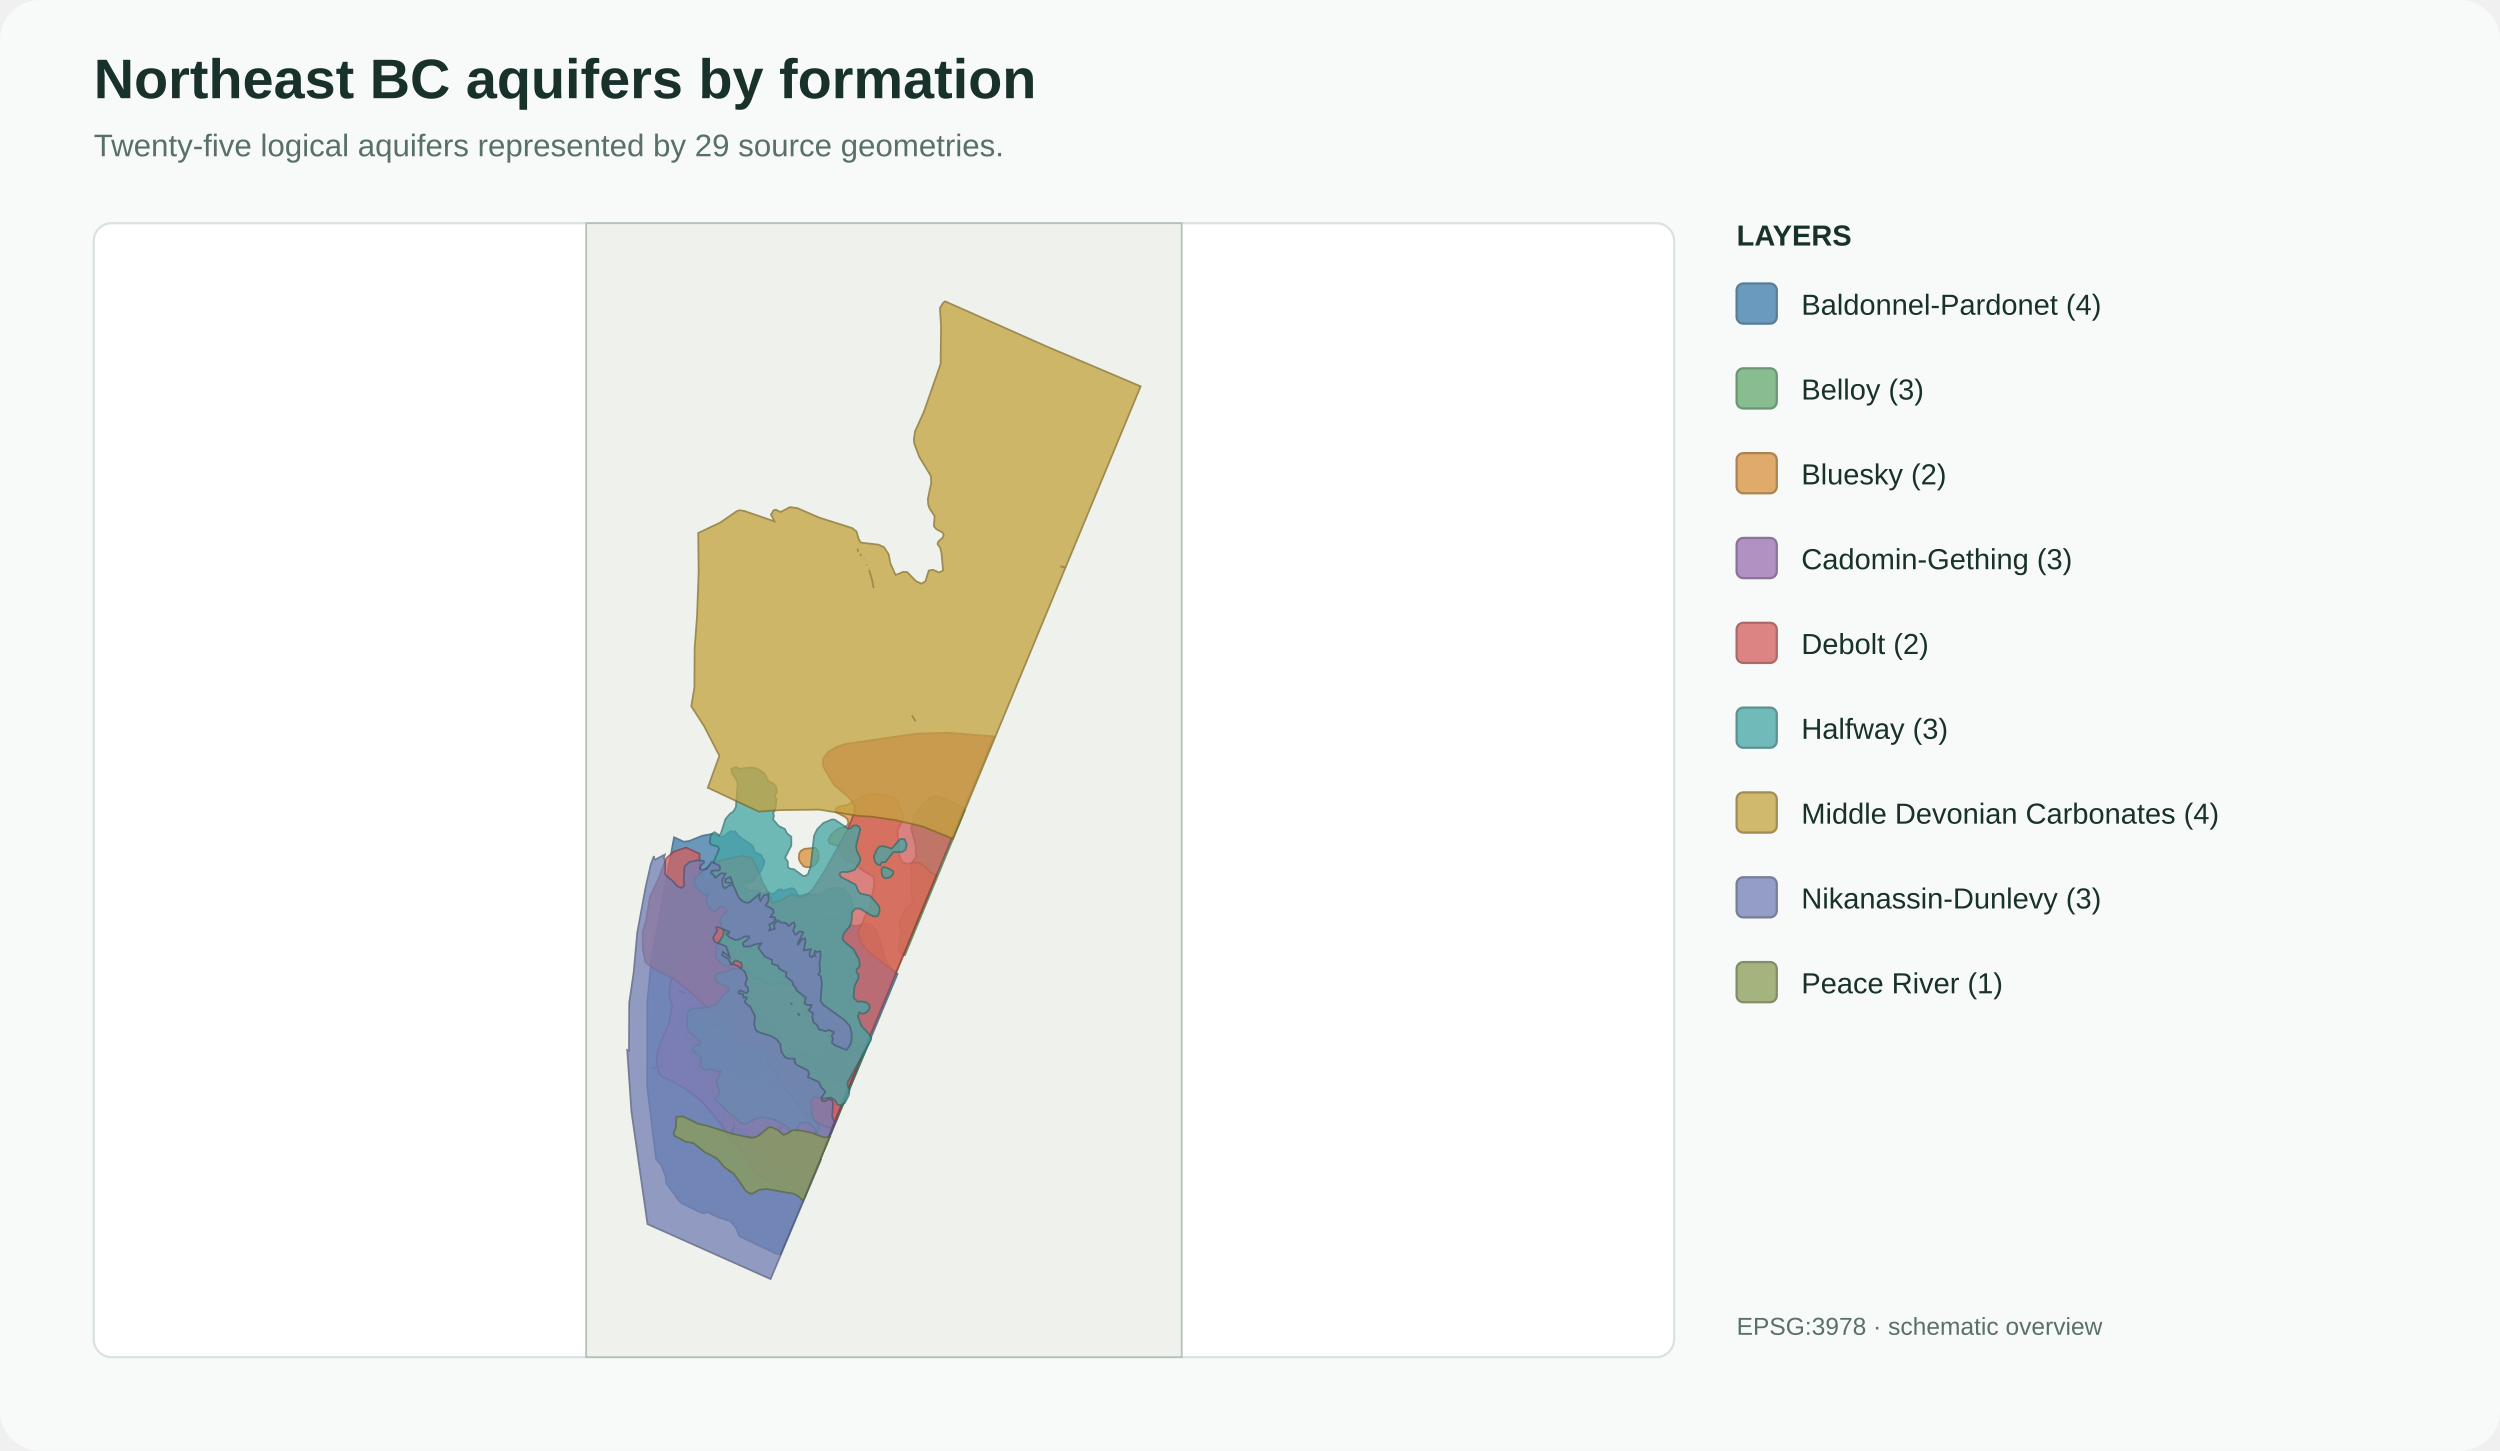
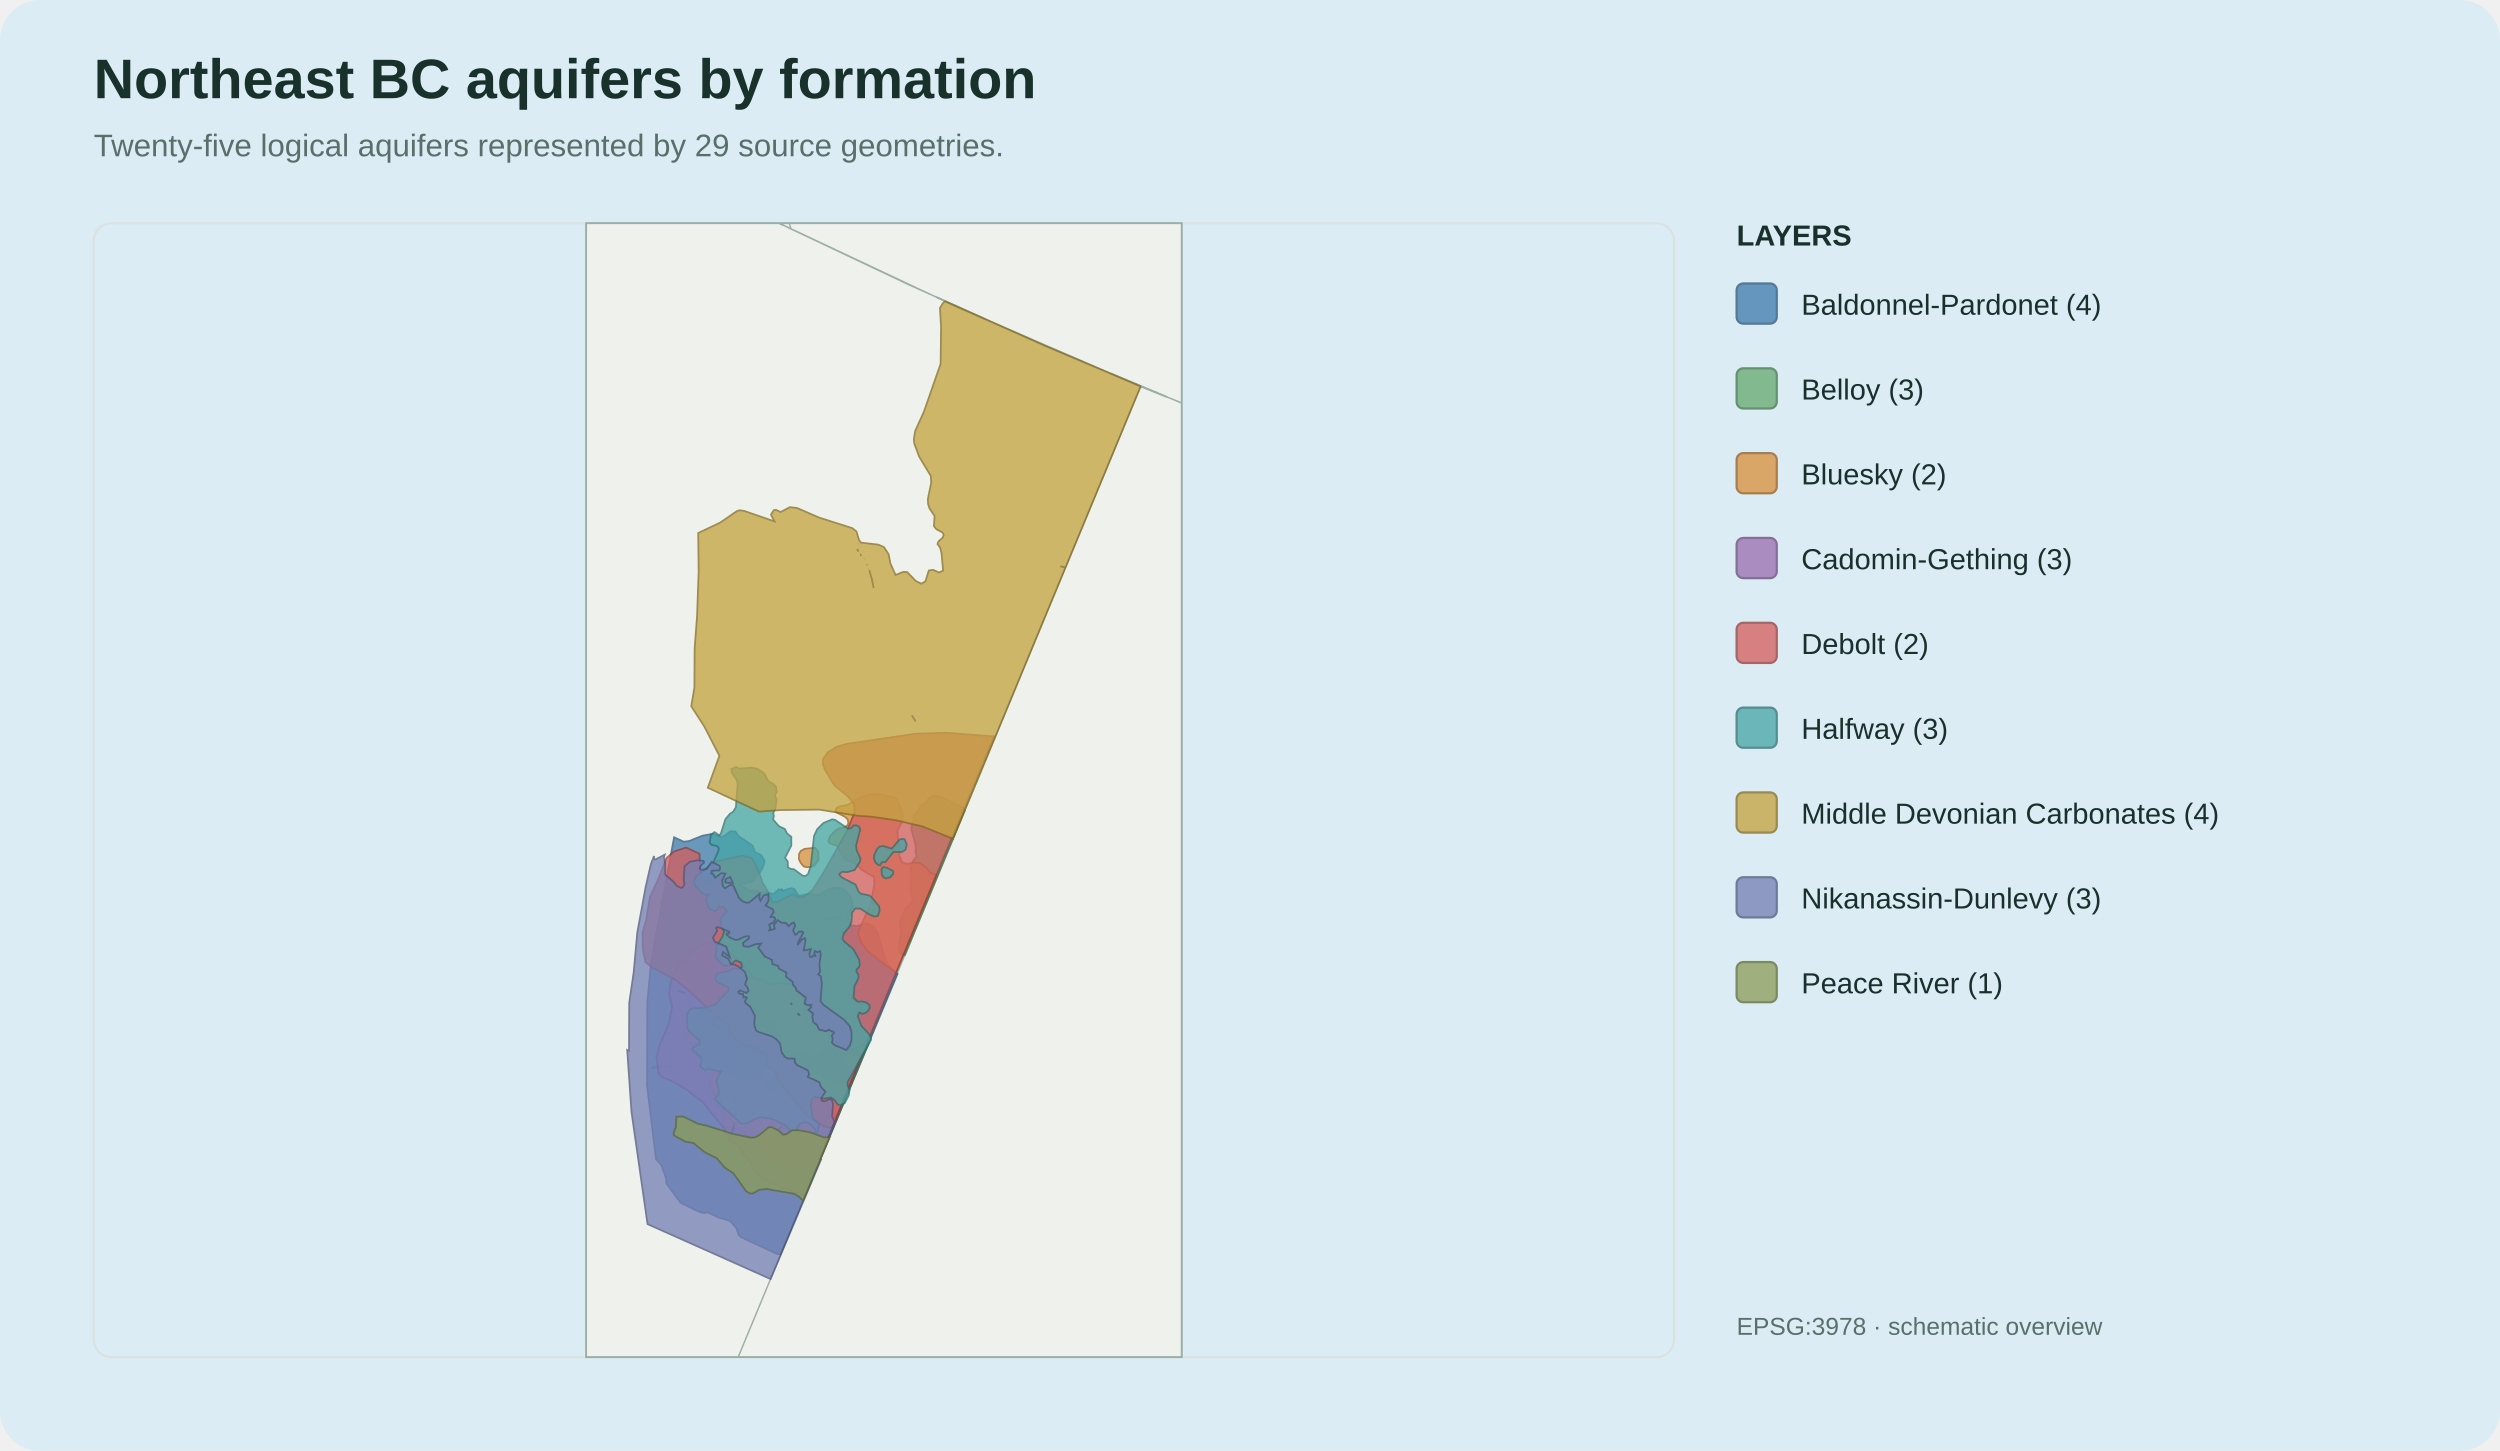
<svg xmlns="http://www.w3.org/2000/svg" width="1120" height="650" viewBox="0 0 1120 650" role="img" aria-labelledby="title desc">
-   <rect width="1120" height="650" rx="18" fill="#f7faf9" />
+   <rect width="1120" height="650" rx="18" fill="#dcecf4" />
  <text x="42" y="44" font-family="Segoe UI,Arial,sans-serif" font-size="25" font-weight="700" fill="#18312b">Northeast BC aquifers by formation</text>
  <text x="42" y="70" font-family="Segoe UI,Arial,sans-serif" font-size="14" fill="#587069">Twenty-five logical aquifers represented by 29 source geometries.</text>
-   <rect x="42" y="100" width="708" height="508" rx="8" fill="#ffffff" stroke="#d9e2de" />
-   <path d="M262.6,608.0L262.6,100.0L529.4,100.0L529.4,608.0L262.6,608.0Z" fill="#eef1ec" stroke="#b3c0ba" stroke-width="0.8" fill-rule="evenodd" />
+   <rect x="42" y="100" width="708" height="508" rx="8" fill="#dcecf4" stroke="#d9e2de" />
+   <path d="M529.4,180.6L529.4,608.0L330.7,608.0L262.6,608.0L262.6,100.0L349.1,100.0L350.9,100.9L349.2,100.0L353.6,100.0L529.4,100.0L529.4,180.5L529.4,180.6ZM427.9,137.1L441.7,143.1L419.5,133.1L427.9,137.1ZM511.0,173.1L522.9,177.9L497.6,167.3L511.0,173.1Z" fill="#eef1ec" stroke="#9baea7" stroke-width="0.8" fill-rule="evenodd" />
+   <path d="M511.0,173.1L529.4,180.5L529.4,608.0L330.7,608.0L511.0,173.1ZM427.9,137.1L511.0,173.1L330.7,608.0L262.6,608.0L262.6,100.0L349.1,100.0L427.9,137.1ZM354.4,102.6L349.2,100.0L353.6,100.0L354.4,102.6ZM469.3,155.4L407.2,127.6L354.4,102.6L353.6,100.0L529.4,100.0L529.4,180.6L469.3,155.4Z" fill="none" stroke="#9baea7" stroke-width="0.65" />
  <path d="M349.6,562.0L347.7,561.6L331.9,554.2L331.0,553.4L329.8,550.1L327.1,547.0L322.1,545.5L317.0,543.1L315.2,543.5L313.0,542.8L304.9,538.8L298.6,530.3L298.3,527.5L296.3,522.0L293.9,519.3L289.9,486.4L290.0,449.2L291.7,430.8L302.0,375.1L306.3,377.1L308.7,376.8L314.7,374.4L319.1,373.6L322.7,374.9L324.1,374.8L327.2,372.4L329.4,372.5L330.8,374.5L337.2,378.9L338.2,381.8L340.9,383.0L342.4,385.5L342.3,387.0L341.3,389.4L340.3,391.1L339.1,391.6L337.5,394.8L331.2,396.3L335.7,399.0L338.5,398.9L341.7,400.3L343.4,399.6L346.5,400.6L348.9,398.4L351.2,399.2L351.7,398.7L354.7,397.9L356.1,398.5L357.4,400.9L358.6,401.3L361.7,400.5L366.9,400.9L371.0,398.4L372.8,397.9L376.1,397.8L378.1,398.5L381.1,401.7L381.9,404.6L381.9,406.5L380.5,410.3L379.6,410.9L380.3,411.3L380.5,414.3L383.7,414.9L388.4,413.6L390.9,414.7L392.9,417.5L397.0,430.8L399.8,434.8L402.1,436.3L349.6,562.0ZM381.0,408.7L381.0,408.7L381.0,408.7L381.0,408.7ZM291.8,478.7L294.8,477.9L299.0,477.7L295.8,477.7L292.8,478.2L291.8,478.7ZM319.9,481.8L319.7,482.1L319.8,482.4L319.9,481.8ZM320.1,481.2L320.1,481.2L320.1,481.3L320.1,481.2ZM325.4,468.2L325.7,468.6L325.2,467.6L325.4,468.2ZM326.5,463.4L326.6,463.3L326.3,463.1L326.5,463.4ZM326.0,462.6L326.2,462.5L326.4,462.2L326.0,462.6ZM326.8,461.3L326.9,460.9L326.8,460.6L326.6,460.3L326.0,459.8L326.8,461.3ZM325.9,459.7L326.0,459.6L326.0,459.5L325.9,459.6L325.9,459.7ZM327.4,456.1L327.6,455.8L327.7,455.6L327.6,455.8L327.4,456.1ZM328.2,455.3L328.7,455.2L329.1,455.2L328.5,455.1L328.2,455.3ZM330.0,454.4L330.3,453.2L329.8,452.6L330.3,453.2L330.0,454.4ZM329.5,451.9L329.6,451.6L330.1,450.5L329.5,451.4L329.5,451.9ZM328.5,447.0L328.5,446.6L328.5,446.1L328.3,446.6L328.5,447.0ZM329.3,445.5L329.2,445.6L329.5,445.7L329.3,445.5ZM329.8,445.6L329.9,445.4L329.9,445.2L329.8,445.6ZM329.7,444.7L329.3,444.3L328.6,444.0L329.2,444.3L329.7,444.7ZM328.5,443.9L327.4,443.2L327.2,442.9L327.1,442.4L327.0,442.2L327.3,443.2L328.5,443.9ZM325.4,441.1L325.1,439.8L324.9,439.0L325.2,440.8L325.4,441.1ZM324.5,437.3L324.4,436.6L323.7,436.2L324.4,436.7L324.5,437.3ZM324.0,434.7L326.0,431.4L327.3,430.7L326.0,431.2L324.0,434.7ZM331.8,431.0L332.0,431.0L332.2,431.0L331.8,431.0ZM333.3,431.4L333.6,431.5L333.7,431.5L333.3,431.4ZM335.1,431.0L335.5,431.1L335.7,431.0L335.9,430.8L335.1,431.0ZM337.7,430.6L338.1,430.7L338.4,430.5L338.0,430.6L337.7,430.6ZM340.0,429.5L342.8,428.7L344.8,428.0L340.7,429.3L340.4,429.4L340.0,429.5ZM347.1,427.4L346.6,427.6L347.5,427.2L347.1,427.4ZM349.6,426.5L350.0,427.0L350.4,427.1L349.9,426.6L349.6,426.5ZM351.0,426.4L351.4,425.8L351.9,425.5L351.4,425.7L351.0,426.4ZM353.5,425.1L353.8,425.4L355.6,422.3L354.0,424.9L353.5,425.1ZM353.5,426.0L353.2,426.7L353.0,427.7L353.1,429.4L353.6,430.2L356.1,431.7L355.7,434.1L357.4,438.1L355.8,434.0L356.2,431.7L355.0,430.7L353.6,430.1L353.2,429.4L353.1,427.9L353.5,426.0ZM356.2,441.2L356.8,444.0L357.0,444.2L356.6,443.0L356.2,441.2ZM357.5,444.4L358.2,444.8L358.5,444.8L358.8,444.7L357.5,444.4ZM360.5,441.9L361.1,442.0L361.3,441.8L360.8,441.6L360.5,441.9ZM361.7,441.6L361.8,441.5L361.9,441.5L361.7,441.6ZM362.5,441.2L363.4,441.6L363.8,441.6L362.8,441.2L362.5,441.2ZM364.7,441.2L365.5,441.7L364.9,442.7L364.7,443.3L364.8,443.5L365.5,441.8L365.4,441.5L365.0,441.0L364.7,441.2ZM365.3,444.0L365.1,443.8L365.4,444.2L365.3,444.0ZM365.4,444.5L365.0,445.5L364.2,446.7L365.0,445.8L365.4,444.5ZM362.6,447.4L362.8,447.0L362.7,447.2L362.6,447.4ZM362.1,448.3L361.7,449.2L361.3,449.6L361.9,449.2L362.1,448.3ZM360.2,449.9L359.9,450.1L359.6,450.4L359.7,450.9L360.2,449.9ZM359.7,451.4L361.0,455.5L362.2,458.1L360.9,454.9L359.7,451.4ZM362.3,458.3L363.0,458.8L365.9,460.1L368.0,460.7L368.5,460.5L365.6,459.9L362.3,458.3ZM369.0,460.2L371.5,459.2L372.7,458.5L371.1,459.4L369.0,460.2ZM373.5,458.5L373.7,458.9L373.9,459.7L373.9,458.8L373.5,458.5ZM377.4,463.2L380.9,464.5L381.7,465.0L381.3,464.7L377.4,463.2ZM382.5,466.8L382.6,466.9L382.9,467.0L382.5,466.8ZM384.1,467.2L384.2,467.3L384.3,467.2L384.1,467.2ZM385.5,466.8L385.5,466.8L385.5,466.8L385.5,466.8ZM385.9,467.1L386.1,468.3L386.3,468.7L386.5,468.8L386.6,468.9L386.7,468.9L385.9,467.1ZM320.8,484.6L320.9,484.9L321.4,486.3L321.1,485.3L320.8,484.6ZM333.0,492.4L333.1,493.5L333.3,493.8L333.7,494.0L333.0,492.4ZM334.4,494.3L334.9,495.0L334.6,496.1L335.0,495.0L334.4,494.3ZM334.7,497.7L334.4,497.3L334.6,498.3L334.7,497.7ZM335.3,500.2L337.1,501.3L337.6,502.1L337.9,502.5L337.0,501.2L335.3,500.2ZM339.6,503.5L340.8,504.3L341.2,505.1L340.9,504.2L339.6,503.5ZM341.1,506.3L341.1,507.0L341.4,507.3L341.1,506.3ZM341.6,507.5L341.8,507.6L342.0,507.8L341.6,507.5ZM343.5,508.1L345.1,507.5L346.7,508.4L347.2,508.5L344.9,507.4L343.5,508.1ZM356.2,508.5L356.6,508.7L356.9,508.8L356.2,508.5ZM362.2,515.0L361.8,515.5L361.7,515.7L362.2,515.0ZM363.4,517.8L363.4,518.5L364.0,518.9L363.5,518.5L363.4,517.8ZM364.5,519.3L364.9,520.4L365.3,520.6L364.9,519.7L364.5,519.3ZM356.9,421.8L357.0,421.8L357.1,421.8L356.9,421.8ZM357.5,421.4L357.7,421.0L357.8,420.5L357.5,421.4ZM358.6,419.9L358.9,419.8L360.4,419.2L359.4,419.5L358.6,419.9ZM362.8,417.7L363.2,417.8L363.4,417.4L363.2,417.7L362.8,417.7ZM365.5,416.3L365.6,416.2L365.7,416.2L365.5,416.3ZM366.1,415.9L366.5,415.7L366.8,415.2L366.1,415.9ZM367.7,414.7L367.9,414.7L368.1,414.6L367.7,414.7ZM368.6,414.4L368.7,414.3L368.8,414.0L368.6,414.4ZM369.6,412.2L370.3,411.7L372.1,411.6L370.2,411.8L369.6,412.2ZM372.8,411.5L376.0,411.1L377.4,411.0L372.8,411.5ZM381.9,406.5L381.9,406.5L381.9,406.7L381.9,406.5Z" fill="#3f7cac" stroke="#285678" stroke-width="0.8" opacity="0.76" fill-rule="evenodd" />
  <path d="M364.5,473.8L364.6,474.5L367.6,472.7L369.6,470.5L371.2,469.8L376.5,471.5L379.6,470.0L382.6,469.7L389.1,467.6L360.9,535.0L355.0,531.8L356.0,529.6L354.9,529.1L355.4,528.0L351.7,527.2L340.6,516.7L339.1,512.7L339.9,508.5L339.5,506.9L337.5,505.5L335.3,505.0L330.8,505.4L328.9,503.5L328.8,501.6L329.7,499.7L334.3,495.1L335.4,491.9L334.7,490.3L331.1,487.9L329.0,485.8L328.5,484.2L327.3,483.7L330.5,477.1L329.1,469.2L322.1,463.0L321.0,462.6L319.8,462.8L315.9,466.2L313.1,467.5L310.5,467.6L308.2,466.8L307.2,465.9L307.1,464.7L308.8,461.5L311.6,459.5L314.7,458.7L319.9,458.2L324.8,456.8L329.2,456.6L331.1,455.9L334.4,451.6L335.2,449.5L333.2,448.1L332.5,446.6L332.5,445.5L334.0,443.5L335.4,443.4L336.3,444.4L336.5,446.0L335.9,448.8L335.3,449.4L338.3,451.5L342.5,457.1L346.1,458.4L349.6,464.3L349.6,465.7L348.9,466.7L346.7,468.3L343.4,472.3L342.9,473.6L343.4,475.1L345.0,474.9L347.2,472.3L350.4,471.0L358.9,471.2L364.5,473.8ZM364.5,476.2L363.5,477.9L363.3,478.2L363.1,478.7L364.5,476.2ZM363.0,478.9L363.0,479.0L363.1,478.7L363.0,478.9ZM432.2,363.1L405.4,427.9L404.0,427.6L403.1,426.5L402.6,424.4L403.7,417.3L403.2,415.3L403.3,413.2L405.1,408.2L406.3,406.4L408.0,405.2L409.0,403.1L408.0,399.3L408.4,393.4L408.0,388.6L408.9,385.9L410.7,383.6L410.2,382.1L410.3,379.0L408.2,371.2L409.3,367.3L409.3,365.2L410.7,364.1L412.5,361.1L414.5,359.7L416.5,357.3L418.3,356.6L421.2,356.9L431.7,362.0L432.2,363.1Z" fill="#65a96e" stroke="#407548" stroke-width="0.8" opacity="0.76" fill-rule="evenodd" />
  <path d="M381.6,483.7L364.7,524.9L360.2,524.8L357.3,524.1L353.0,521.8L350.1,519.3L349.0,518.8L346.3,518.7L344.0,517.8L340.3,514.1L338.1,510.9L331.8,506.1L324.3,504.8L323.6,503.2L324.9,501.0L323.8,494.4L322.3,491.7L319.8,489.9L318.7,488.4L317.8,485.9L318.1,484.3L319.8,481.0L324.6,480.1L327.5,480.7L331.5,483.7L339.7,483.6L343.5,478.8L349.7,476.7L350.9,476.9L352.2,478.1L352.8,480.6L352.7,482.9L352.0,483.9L349.8,485.0L346.4,483.6L344.4,484.4L343.2,485.2L342.9,486.4L344.5,487.7L346.9,488.4L349.5,487.7L351.5,487.7L355.8,484.6L357.0,484.9L360.5,482.4L364.6,481.0L367.5,481.4L370.7,483.9L375.3,485.5L378.7,484.2L381.6,483.7ZM385.6,474.1L384.2,477.5L382.9,478.0L380.4,477.5L378.7,475.9L378.2,474.5L378.7,473.4L379.9,472.5L382.7,472.7L385.6,474.1ZM401.5,435.4L397.2,432.8L389.3,426.6L385.9,422.5L384.3,417.8L389.8,405.6L391.7,396.5L391.6,392.9L386.3,389.8L382.4,386.5L378.9,385.3L377.2,383.2L375.1,378.9L371.6,377.8L371.1,376.5L372.1,374.3L374.0,372.4L375.5,371.3L378.6,370.5L379.7,369.7L380.1,368.6L379.7,367.0L378.5,365.9L374.8,364.0L374.2,363.1L374.8,362.0L376.2,361.3L379.7,360.6L386.0,357.1L390.0,355.9L394.0,355.9L400.2,357.2L401.5,358.0L402.4,359.5L404.6,366.1L404.3,367.7L402.0,372.1L402.3,375.8L402.8,377.7L402.9,383.3L404.1,386.3L406.5,387.0L409.6,386.4L412.1,386.6L415.1,388.8L416.8,390.9L419.5,392.0L401.5,435.4ZM360.4,380.3L365.2,379.8L366.6,381.7L366.7,385.2L364.9,387.7L363.3,388.4L361.2,388.5L360.0,388.1L358.6,386.4L357.9,384.8L358.0,382.5L358.8,381.2L360.4,380.3Z" fill="#d9903d" stroke="#965c1c" stroke-width="0.8" opacity="0.76" fill-rule="evenodd" />
  <path d="M374.9,501.2L360.6,535.8L358.3,534.7L351.3,532.5L342.6,528.4L339.4,526.2L337.9,524.5L336.2,520.6L333.2,517.4L330.5,513.1L329.3,512.2L326.8,511.5L326.5,510.9L326.3,509.6L326.8,509.7L326.3,509.6L324.6,505.9L314.8,493.7L307.5,488.1L300.7,484.1L297.2,482.8L295.5,481.4L295.2,480.9L295.7,481.0L295.0,480.7L294.1,473.6L295.6,468.0L299.6,458.7L301.1,450.9L299.7,445.3L300.5,439.7L302.9,434.3L306.6,429.5L310.9,425.4L316.4,422.1L321.0,423.0L324.9,425.0L329.5,428.9L334.5,434.2L333.8,435.8L334.6,434.2L338.0,438.4L340.7,438.8L344.7,441.1L348.6,440.4L354.1,441.0L356.3,441.9L358.6,444.2L361.4,451.2L363.0,452.7L365.1,453.5L364.3,455.7L366.5,460.3L368.1,460.9L372.0,459.9L374.8,462.2L374.5,462.9L371.6,463.6L371.1,464.3L371.4,465.0L373.7,466.4L375.6,468.3L376.8,468.7L382.1,466.9L382.0,468.0L379.8,470.2L382.4,470.9L383.6,470.5L384.7,470.8L384.7,472.0L386.2,472.7L374.6,500.7L374.9,501.2ZM329.6,486.8L329.6,486.9L329.6,486.9L329.6,486.8ZM329.7,487.0L329.7,487.1L329.6,487.0L329.7,487.0ZM329.7,487.1L329.7,487.1L329.7,487.1L329.7,487.1L329.7,487.1ZM329.7,487.2L329.8,487.6L329.7,488.0L329.8,487.7L329.8,487.6L329.8,487.6L329.7,487.2ZM329.7,488.0L329.7,488.0L329.7,488.0L329.7,488.0ZM329.7,488.1L329.7,488.1L329.7,488.1L329.7,488.1ZM329.7,488.2L329.7,488.2L329.7,488.2L329.7,488.2ZM329.6,488.2L329.6,488.3L329.7,488.2L329.6,488.2ZM329.6,488.3L329.6,488.3L329.6,488.3L329.6,488.3L329.6,488.3ZM329.6,488.4L329.6,488.4L329.5,488.5L329.6,488.4L329.6,488.4ZM329.5,488.5L329.5,488.7L329.5,488.5L329.5,488.5ZM329.2,492.0L329.2,492.1L329.2,492.1L329.2,492.0ZM329.9,492.9L329.2,492.1L329.3,492.2L329.3,492.3L329.9,492.9ZM330.8,492.8L330.8,492.8L330.7,492.8L330.8,492.8ZM331.3,492.9L331.3,492.9L331.3,492.9L331.3,492.9ZM331.3,492.9L331.4,492.9L331.5,492.9L331.3,492.9ZM331.5,492.9L331.6,493.0L331.7,493.0L331.5,492.9ZM331.9,493.1L332.0,493.1L332.0,493.1L332.0,493.1L331.9,493.1ZM332.0,493.1L332.1,493.1L332.0,493.1L332.0,493.1ZM333.4,493.9L333.5,494.0L333.3,493.9L333.4,493.9ZM333.7,494.1L333.8,494.2L333.7,494.1L333.7,494.1ZM334.7,494.5L334.8,494.5L334.7,494.5L334.7,494.5ZM334.8,494.5L335.0,494.6L335.1,494.6L334.8,494.5ZM335.7,494.7L335.9,494.7L335.9,494.7L335.7,494.7ZM336.0,494.7L336.1,494.7L336.0,494.7L336.0,494.7ZM336.4,494.8L336.5,494.8L336.5,494.8L336.4,494.8ZM336.8,494.9L336.8,494.9L336.8,494.9L336.8,494.9ZM336.9,494.9L336.9,495.0L336.9,494.9L336.9,494.9ZM337.0,495.0L337.0,495.0L337.0,495.0L337.0,495.0ZM337.3,495.2L337.3,495.2L337.3,495.2L337.3,495.2ZM337.4,495.3L337.4,495.3L337.4,495.4L337.4,495.3L337.4,495.3ZM337.5,495.6L337.5,495.6L337.5,495.6L337.5,495.6ZM337.5,496.8L337.5,496.9L337.4,497.0L337.5,496.8ZM337.3,497.5L337.3,497.5L337.3,497.5L337.3,497.5ZM337.2,498.1L337.2,498.1L337.2,498.1L337.2,498.1ZM337.3,498.9L337.3,498.9L337.3,498.9L337.3,498.9ZM337.3,499.2L337.4,499.2L337.3,499.1L337.3,499.2ZM337.4,499.3L337.4,499.3L337.4,499.2L337.4,499.3ZM339.6,499.9L339.6,499.9L339.4,499.9L339.6,499.9ZM339.8,499.8L339.8,499.8L339.7,499.8L339.8,499.8ZM339.8,499.8L339.9,499.8L339.8,499.8L339.8,499.8ZM340.5,499.8L340.5,499.8L340.5,499.8L340.5,499.8ZM340.7,499.8L340.7,499.8L340.7,499.8L340.7,499.8ZM340.7,499.8L340.7,499.8L340.7,499.8L340.7,499.8ZM341.0,499.9L341.0,499.9L341.0,499.9L341.0,499.9ZM341.2,500.0L341.3,500.1L341.2,500.0L341.2,500.0ZM341.6,500.3L341.6,500.3L341.6,500.3L341.6,500.3ZM342.0,500.6L342.0,500.7L342.0,500.6L342.0,500.6ZM342.0,500.7L342.1,500.7L342.0,500.7L342.0,500.7ZM345.3,505.0L345.3,505.0L345.3,505.0L345.3,505.0ZM346.3,505.4L346.4,505.5L346.4,505.5L346.3,505.4ZM346.8,505.7L346.9,505.8L346.7,505.6L346.8,505.7ZM346.9,505.8L347.0,505.8L346.9,505.8L346.9,505.8ZM347.2,505.9L347.2,505.9L347.2,505.9L347.2,505.9ZM347.3,506.0L347.3,506.0L347.3,505.9L347.3,506.0ZM347.6,506.1L347.6,506.1L347.5,506.1L347.6,506.1ZM349.6,505.4L349.6,505.3L349.5,505.4L349.6,505.4ZM350.0,504.9L350.1,504.9L350.0,505.0L350.0,504.9ZM351.1,503.7L351.1,503.7L351.1,503.7L351.1,503.7ZM351.2,503.6L351.2,503.6L351.1,503.7L351.2,503.6ZM351.5,503.6L351.5,503.6L351.4,503.6L351.5,503.6ZM351.5,503.6L351.5,503.6L351.5,503.6L351.5,503.6ZM351.6,503.6L351.6,503.6L351.6,503.6L351.6,503.6ZM351.6,503.7L351.6,503.7L351.6,503.7L351.6,503.7ZM352.1,504.2L352.2,504.2L352.1,504.2L352.1,504.2ZM353.5,503.5L353.6,503.5L353.5,503.5L353.5,503.5ZM354.0,502.9L354.0,502.9L354.0,503.0L354.0,502.9ZM354.0,502.9L354.0,502.9L354.0,502.9L354.0,502.9ZM354.0,502.9L354.0,502.9L354.0,502.9L354.0,502.9ZM356.1,500.5L356.1,500.5L356.1,500.5L356.1,500.5ZM357.1,499.2L357.1,499.2L357.1,499.2L357.1,499.2ZM358.0,498.8L358.0,498.8L358.0,498.8L358.0,498.8ZM358.2,498.8L358.2,498.8L358.2,498.8L358.2,498.8ZM358.4,498.8L358.4,498.8L358.3,498.8L358.4,498.8ZM360.2,498.8L360.3,498.8L360.2,498.8L360.2,498.8ZM361.2,498.8L361.3,498.8L361.2,498.8L361.2,498.8ZM362.0,498.9L362.0,498.9L361.9,498.9L362.0,498.9ZM362.2,498.9L362.2,498.9L362.2,498.9L362.2,498.9ZM363.2,498.7L363.2,498.6L363.1,498.7L363.2,498.7ZM363.3,498.6L363.3,498.6L363.3,498.6L363.3,498.6ZM363.3,498.6L363.4,498.6L363.3,498.6L363.3,498.6ZM364.4,498.7L364.4,498.7L364.3,498.7L364.4,498.7ZM364.7,498.8L364.7,498.8L364.7,498.8L364.7,498.8ZM365.6,499.3L365.6,499.3L365.6,499.3L365.6,499.3ZM366.4,500.1L366.4,500.1L366.4,500.1L366.4,500.1ZM366.6,500.2L366.6,500.2L366.6,500.2L366.6,500.2ZM367.2,500.1L367.2,500.1L367.2,500.1L367.2,500.1ZM367.7,499.7L367.7,499.7L367.6,499.8L367.7,499.7ZM367.8,499.6L367.8,499.6L367.8,499.6L367.8,499.6ZM367.9,499.6L367.9,499.6L367.9,499.6L367.9,499.6ZM368.6,499.6L368.6,499.6L368.6,499.6L368.6,499.6ZM369.1,499.8L369.2,499.9L369.0,499.8L369.1,499.8ZM369.3,500.0L369.3,500.0L369.3,500.0L369.3,500.0ZM370.8,500.2L370.8,500.1L370.7,500.2L370.8,500.2ZM372.1,500.1L372.1,500.1L372.1,500.1L372.1,500.1ZM372.6,500.2L372.6,500.2L372.5,500.2L372.6,500.2ZM372.8,500.3L372.9,500.4L372.8,500.3L372.8,500.3ZM373.7,500.5L373.8,500.5L373.6,500.5L373.7,500.5ZM374.1,500.6L374.1,500.6L374.1,500.5L374.1,500.6ZM374.4,500.6L374.4,500.6L374.4,500.6L374.4,500.6ZM374.5,500.6L374.6,500.6L374.5,500.6L374.5,500.6ZM326.8,509.6L327.0,509.4L327.2,509.1L326.8,509.6ZM327.2,509.1L327.3,508.9L327.4,508.7L327.2,509.1ZM327.4,508.7L328.6,505.7L329.0,503.5L327.4,508.7ZM328.9,503.1L328.9,503.0L328.9,503.1L328.9,503.1ZM328.9,503.0L328.8,502.7L328.8,502.7L328.8,502.8L328.9,503.0ZM329.3,500.0L329.9,498.6L330.1,497.8L329.3,500.0ZM330.0,497.8L330.0,497.7L330.0,497.5L330.0,497.8ZM329.7,496.7L329.7,496.7L329.8,496.7L329.7,496.7ZM329.9,494.2L330.0,493.5L329.9,492.9L329.9,494.2ZM325.9,467.0L326.0,466.7L326.0,466.5L326.0,466.3L325.9,466.1L325.9,467.0ZM325.6,465.3L325.6,465.3L325.6,465.4L325.6,465.3ZM325.6,465.3L325.6,465.2L325.5,465.2L325.6,465.3ZM325.5,465.2L325.5,464.9L325.5,464.8L325.5,465.2ZM325.5,464.8L325.5,464.7L325.5,464.6L325.5,464.8ZM325.5,464.6L325.5,464.6L325.5,464.6L325.5,464.6ZM325.5,464.5L325.5,464.5L325.5,464.5L325.5,464.5ZM325.5,464.4L325.5,464.4L325.5,464.5L325.5,464.4ZM325.5,464.4L325.5,464.4L325.5,464.4L325.5,464.4ZM325.5,464.3L325.5,464.4L325.5,464.4L325.5,464.3ZM325.5,464.2L325.5,464.2L325.5,464.2L325.5,464.2ZM331.0,456.3L330.4,457.0L330.4,456.9L330.5,456.9L330.7,456.8L330.8,456.6L330.9,456.5L331.0,456.4L331.0,456.3ZM333.5,444.3L333.4,444.2L333.3,444.0L333.5,444.3ZM333.0,442.8L333.0,442.8L333.0,442.8L333.0,442.8ZM333.0,442.7L333.0,442.7L333.0,442.7L333.0,442.7ZM333.0,442.7L333.0,442.7L333.0,442.7L333.0,442.7ZM333.0,442.7L333.0,442.7L333.0,442.7L333.0,442.7ZM333.0,442.6L333.0,442.6L333.0,442.6L333.0,442.6ZM308.2,453.8L308.2,453.8L308.9,454.0L308.2,453.8ZM314.4,452.7L314.1,452.9L315.6,453.2L314.4,452.7ZM315.6,453.4L315.6,453.2L315.6,453.2L315.6,453.4ZM319.0,459.0L322.7,460.4L321.3,459.6L319.0,459.0L318.2,459.3L319.0,459.0ZM307.0,445.0L305.8,444.4L304.6,444.1L304.0,444.4L304.6,444.1L307.0,445.0Z" fill="#9b6fb0" stroke="#68487a" stroke-width="0.8" opacity="0.76" fill-rule="evenodd" />
  <path d="M445.2,329.9L372.8,505.2L369.5,504.7L361.9,500.2L351.6,487.7L348.0,482.9L347.2,479.7L344.0,477.8L343.9,473.3L343.3,472.1L339.7,470.5L336.7,468.5L334.5,468.6L330.9,467.3L327.5,463.2L325.8,458.9L323.1,456.5L321.6,455.8L308.5,443.7L302.6,439.0L292.5,433.6L289.2,431.1L288.0,425.2L287.9,417.7L289.4,412.6L291.2,401.7L294.9,394.0L298.5,384.5L301.9,381.5L307.4,379.7L313.4,382.5L313.5,389.8L314.9,393.8L316.5,395.2L318.2,395.0L319.8,393.1L319.3,390.3L319.7,387.7L320.8,385.9L332.5,383.4L336.8,384.4L339.5,389.4L341.6,395.4L344.4,400.1L346.0,404.4L348.9,403.8L354.7,400.8L355.6,400.8L357.8,402.0L360.5,401.7L364.0,398.7L369.3,390.4L379.6,372.0L382.8,364.0L382.9,361.4L382.2,359.6L379.8,356.8L373.7,351.7L369.6,344.9L368.7,342.6L368.8,339.9L371.0,336.9L374.8,334.6L379.0,333.3L410.4,328.7L424.1,328.3L445.2,329.9Z" fill="#d35f5f" stroke="#923c3c" stroke-width="0.8" opacity="0.76" fill-rule="evenodd" />
  <path d="M366.9,504.0L367.0,504.0L366.9,504.2L366.9,504.0ZM354.3,389.3L355.6,389.4L359.7,392.4L360.9,392.4L362.0,391.6L363.2,388.1L364.7,374.5L366.1,371.5L368.9,368.7L372.8,367.1L374.1,367.3L380.0,371.3L381.3,371.0L382.3,369.8L383.8,369.8L384.9,370.4L385.4,371.6L383.5,378.9L383.8,381.0L385.5,384.7L385.2,386.2L382.9,389.7L379.7,390.7L377.2,390.6L376.1,391.4L376.1,391.9L376.9,393.0L383.3,396.3L384.6,399.4L385.6,400.4L389.3,401.1L390.3,401.8L393.8,406.0L394.1,407.9L393.3,410.3L391.7,410.6L389.7,409.8L385.3,407.0L383.1,407.0L381.7,408.9L381.5,412.8L380.7,415.0L378.1,418.1L377.4,420.4L378.2,421.8L382.3,425.2L384.9,429.9L385.2,432.3L384.8,433.4L383.8,434.2L383.7,435.4L384.6,436.6L384.6,438.1L382.8,441.9L382.4,447.0L384.3,448.8L386.0,448.6L388.3,449.2L389.5,450.3L389.6,451.7L388.8,453.0L387.8,453.8L386.3,454.2L385.0,453.6L384.3,455.2L385.9,459.6L389.3,463.2L390.3,464.9L390.2,465.9L379.7,484.9L379.7,486.3L380.6,488.2L380.3,490.6L378.5,494.1L376.7,495.2L375.3,494.9L374.0,492.9L372.3,491.7L369.1,492.2L365.2,491.4L364.1,492.0L363.6,492.6L363.3,495.8L364.0,500.1L364.7,501.7L366.8,503.8L366.4,506.5L365.9,507.7L365.3,507.6L365.4,506.1L363.5,504.0L362.0,503.0L360.4,502.8L358.7,503.2L357.5,504.5L357.1,505.7L356.5,510.8L355.5,510.3L353.4,505.8L352.1,504.4L346.5,501.4L341.1,500.5L337.8,501.5L334.6,503.3L332.0,503.4L321.1,493.3L320.3,492.1L321.8,490.5L322.2,488.7L320.9,484.4L323.0,479.8L321.4,479.9L317.5,478.8L316.1,479.6L313.5,477.6L314.3,475.7L314.1,473.9L310.1,470.2L310.7,469.1L313.5,467.7L313.6,466.3L308.7,462.0L307.9,460.5L307.8,454.2L308.9,452.5L310.1,451.8L316.3,451.4L320.8,450.0L322.8,447.4L326.3,443.9L326.5,442.6L325.8,442.0L322.2,440.5L320.7,439.3L320.3,438.3L321.3,436.1L326.3,435.1L328.1,434.0L331.2,434.0L332.4,433.2L332.0,431.2L329.5,430.3L326.7,432.7L324.6,432.5L323.5,432.0L320.6,428.9L321.0,423.8L323.7,419.6L324.4,417.2L323.0,414.5L322.6,412.4L323.7,410.1L325.7,408.4L325.0,407.0L323.7,406.3L322.0,406.4L321.3,407.7L320.3,408.2L318.3,407.5L317.1,405.8L316.4,403.7L316.5,402.4L317.5,400.6L316.1,401.0L314.2,399.9L311.8,397.3L311.1,395.7L311.2,393.9L311.9,392.7L319.5,386.5L321.6,381.8L322.1,380.2L321.4,379.1L318.8,378.5L317.9,377.5L318.5,373.9L320.1,372.8L322.3,374.3L323.0,373.3L325.0,367.0L327.0,364.6L328.5,363.6L329.7,361.6L330.5,351.1L329.9,349.2L328.0,346.4L327.6,344.6L329.8,343.6L331.1,344.4L336.7,343.9L339.3,344.4L342.3,346.4L344.3,350.1L346.3,351.0L347.6,352.4L348.0,354.8L347.1,356.3L347.9,358.1L347.4,362.1L346.4,364.2L346.7,365.6L346.3,367.1L348.9,370.1L351.6,371.4L352.6,373.4L354.5,374.9L354.5,378.8L351.7,384.3L352.9,386.0L353.0,388.6L354.3,389.3ZM350.3,398.4L350.2,398.5L350.4,398.1L350.3,398.4ZM345.5,437.4L345.5,437.4L345.5,437.4L345.5,437.4ZM354.9,450.0L354.5,449.6L354.2,449.5L354.9,450.0ZM358.3,455.0L357.9,454.4L357.3,454.0L358.3,455.0ZM400.2,391.5L398.9,393.0L396.9,393.5L395.8,393.0L395.1,392.0L394.9,389.4L395.7,388.4L397.4,388.8L400.1,390.2L400.2,391.5ZM404.1,381.7L400.2,381.7L396.7,386.2L395.0,386.3L394.3,387.7L393.1,387.3L392.1,386.2L391.5,384.3L391.7,383.0L392.8,380.6L393.9,379.3L395.6,379.0L399.5,380.2L402.9,376.2L403.9,375.8L405.3,376.0L406.2,378.4L405.7,380.6L404.1,381.7Z" fill="#46a5a5" stroke="#2b7070" stroke-width="0.8" opacity="0.76" fill-rule="evenodd" />
  <path d="M477.3,254.3L427.2,375.1L426.8,375.4L426.9,375.8L413.4,370.3L401.5,367.5L390.7,365.9L384.4,365.5L367.0,362.7L349.7,362.9L340.0,363.6L317.1,352.9L322.3,338.6L315.5,325.4L309.7,316.4L311.1,308.0L311.2,290.6L312.3,275.8L313.0,256.0L312.8,238.8L322.7,234.1L330.1,229.0L331.3,228.6L333.4,228.9L347.0,233.6L345.4,230.6L346.6,228.6L347.6,228.4L349.7,229.4L353.9,227.2L357.1,227.6L367.0,231.9L381.8,236.6L383.7,238.1L384.8,241.8L385.7,243.1L393.5,244.0L396.0,245.1L398.1,248.3L398.9,252.4L401.2,257.6L404.7,256.2L406.4,256.3L410.4,260.4L412.8,261.5L414.6,260.4L416.1,255.6L418.0,255.3L420.7,256.5L422.5,255.6L421.8,247.8L421.2,245.4L420.0,243.7L420.4,242.6L422.3,240.9L422.8,239.6L422.2,238.5L419.5,237.1L418.4,235.7L418.7,231.2L416.4,227.7L415.8,225.8L415.7,223.5L417.2,216.2L417.0,213.2L411.8,204.6L409.6,198.7L409.4,196.8L410.0,193.1L413.9,184.5L421.4,163.0L421.6,146.3L421.1,138.0L422.5,135.7L423.4,135.0L468.6,155.1L511.0,173.1L477.4,254.1L475.0,253.7L477.3,254.3ZM384.8,243.2L384.8,243.2L384.8,243.2L384.8,243.2ZM384.7,243.3L384.7,243.3L384.7,243.3L384.7,243.3ZM384.7,243.3L384.7,243.3L384.7,243.3L384.7,243.3ZM384.5,243.7L384.5,243.6L384.5,243.6L384.5,243.7ZM384.5,243.7L384.5,243.7L384.5,243.7L384.5,243.7ZM384.1,245.3L384.1,245.3L384.1,245.3L384.1,245.3ZM384.1,245.9L384.2,246.5L384.4,247.0L384.3,246.4L384.1,245.9ZM384.4,247.2L384.4,247.2L384.4,247.1L384.4,247.2ZM385.7,248.8L385.9,248.9L385.7,248.7L385.7,248.8ZM386.9,250.1L386.9,250.1L386.9,250.0L386.9,250.1ZM387.0,250.2L387.0,250.2L387.0,250.2L387.0,250.2ZM387.3,250.6L387.3,250.6L387.2,250.6L387.3,250.6ZM388.4,252.9L388.5,253.1L388.4,253.0L388.4,252.9ZM389.2,254.8L389.1,254.7L389.1,254.7L389.2,254.8ZM389.4,255.4L390.6,259.6L391.4,263.5L390.8,260.1L389.4,255.4ZM409.0,321.2L408.5,320.5L410.2,323.2L409.0,321.2Z" fill="#c4a33f" stroke="#846b20" stroke-width="0.8" opacity="0.76" fill-rule="evenodd" />
  <path d="M367.2,519.3L367.8,519.5L345.2,573.0L290.1,548.4L282.9,498.0L281.0,470.4L282.2,471.0L281.8,470.8L281.9,449.3L283.9,435.6L285.5,417.8L289.3,397.2L291.6,387.1L293.0,383.5L293.0,384.7L293.5,385.1L297.8,382.9L297.4,384.2L298.0,386.7L298.0,391.9L301.4,394.7L303.4,397.0L305.1,397.8L305.9,397.5L306.6,396.3L306.3,393.6L306.7,388.1L309.0,386.1L312.6,385.4L315.2,385.7L315.4,386.5L314.1,387.6L313.5,388.9L314.2,389.7L316.5,389.4L318.8,386.1L322.4,387.9L322.6,389.2L322.3,389.9L318.8,390.1L318.6,391.3L319.6,391.8L320.4,393.2L323.1,391.2L325.0,391.4L323.5,394.4L323.8,396.9L324.8,398.0L327.0,396.5L328.5,396.6L331.0,402.2L332.5,403.7L334.3,404.4L335.7,404.3L340.3,400.4L340.2,402.6L340.7,403.5L342.1,401.2L344.2,400.5L344.3,403.6L343.0,405.7L346.3,407.4L346.6,408.7L345.2,410.8L347.0,410.9L347.4,411.8L346.6,413.2L344.6,414.2L345.1,415.6L344.7,416.8L347.1,416.1L346.6,414.4L348.5,412.2L349.8,413.3L352.1,413.5L353.3,414.9L355.0,413.4L355.7,413.3L356.2,414.8L355.3,416.9L356.2,418.7L356.7,418.7L357.9,417.4L359.3,417.3L359.9,417.9L357.6,422.0L357.3,423.4L359.3,420.8L360.6,420.3L360.9,421.3L360.1,425.8L363.3,425.2L362.6,427.3L362.9,428.6L363.7,428.8L364.2,428.0L365.3,428.3L364.8,427.0L365.1,426.0L365.9,426.6L367.4,426.1L367.7,427.8L367.1,431.8L367.4,435.4L366.6,436.6L367.7,437.4L368.2,440.6L367.6,448.5L368.9,450.2L378.2,456.9L380.7,459.7L381.5,462.6L381.5,465.7L380.8,468.2L379.2,470.4L374.0,468.3L372.7,467.1L373.1,465.4L372.6,464.0L373.6,462.7L373.4,462.2L372.3,462.0L371.5,461.3L370.0,462.0L366.9,461.2L366.0,459.2L364.4,458.0L363.9,455.7L364.2,454.0L362.2,452.5L363.4,451.2L363.0,450.7L363.4,450.2L361.7,450.3L360.5,449.6L361.0,446.9L356.9,443.8L356.5,442.6L355.2,441.0L355.1,439.9L352.1,437.5L352.3,435.7L349.0,434.0L348.6,432.7L346.0,431.9L345.8,430.0L342.6,428.5L339.7,424.6L341.0,422.7L338.6,423.0L335.6,424.1L333.4,424.0L332.9,423.5L332.9,422.4L335.6,420.3L335.5,419.4L333.6,419.6L330.9,420.9L329.5,421.1L327.1,420.1L325.5,418.7L325.5,418.2L326.7,418.1L326.7,417.4L321.6,415.3L320.8,415.6L321.3,417.0L319.4,420.1L320.2,421.9L325.3,424.0L327.0,428.9L323.9,426.5L323.5,428.0L326.3,429.6L327.5,432.0L328.6,432.0L330.7,432.9L333.7,435.4L334.7,438.4L333.8,441.1L335.0,442.5L335.3,444.0L334.4,444.9L331.6,443.7L330.8,444.3L331.1,445.1L332.9,445.4L333.1,446.9L334.0,446.6L334.6,447.0L333.8,448.4L333.9,449.3L336.1,451.0L338.2,455.1L337.9,459.1L338.7,461.6L339.7,462.3L345.8,464.3L347.7,465.5L349.5,467.5L350.1,471.3L351.6,473.5L353.0,474.2L356.0,474.3L356.1,475.9L357.0,477.1L361.9,479.5L362.5,481.1L361.9,482.5L367.0,484.8L367.8,487.0L369.8,489.1L368.0,491.8L368.1,493.1L369.4,493.4L371.9,492.3L372.8,492.9L373.2,494.6L372.8,500.1L373.8,502.8L367.2,519.3ZM325.1,395.4L324.8,394.7L325.1,393.8L327.2,392.9L328.3,395.6L325.1,395.4Z" fill="#747fb4" stroke="#4d567c" stroke-width="0.8" opacity="0.76" fill-rule="evenodd" />
  <path d="M371.8,509.3L359.8,538.0L357.8,536.0L355.7,534.8L343.6,532.7L340.2,533.0L337.2,534.7L336.0,534.7L334.2,533.6L328.7,525.8L324.6,523.0L321.1,518.9L315.6,516.1L310.7,512.1L306.9,511.4L302.0,508.7L301.8,507.5L302.8,505.0L303.0,500.3L306.1,500.2L312.5,503.4L316.6,504.3L328.4,508.0L336.5,509.7L338.4,509.5L340.2,508.5L344.4,505.0L345.8,505.0L348.7,506.4L350.9,508.4L352.5,508.0L354.8,506.4L357.5,506.3L363.0,507.3L369.2,509.6L371.8,509.3Z" fill="#8b9d58" stroke="#5c6c36" stroke-width="0.8" opacity="0.76" fill-rule="evenodd" />
  <text x="778" y="110" font-family="Segoe UI,Arial,sans-serif" font-size="13" font-weight="700" fill="#18312b">LAYERS</text>
  <rect x="778" y="127" width="18" height="18" rx="3" fill="#3f7cac" stroke="#285678" opacity="0.76" />
  <text x="807" y="141" font-family="Segoe UI,Arial,sans-serif" font-size="13" fill="#18312b">Baldonnel-Pardonet (4)</text>
  <rect x="778" y="165" width="18" height="18" rx="3" fill="#65a96e" stroke="#407548" opacity="0.76" />
  <text x="807" y="179" font-family="Segoe UI,Arial,sans-serif" font-size="13" fill="#18312b">Belloy (3)</text>
  <rect x="778" y="203" width="18" height="18" rx="3" fill="#d9903d" stroke="#965c1c" opacity="0.76" />
  <text x="807" y="217" font-family="Segoe UI,Arial,sans-serif" font-size="13" fill="#18312b">Bluesky (2)</text>
  <rect x="778" y="241" width="18" height="18" rx="3" fill="#9b6fb0" stroke="#68487a" opacity="0.76" />
  <text x="807" y="255" font-family="Segoe UI,Arial,sans-serif" font-size="13" fill="#18312b">Cadomin-Gething (3)</text>
  <rect x="778" y="279" width="18" height="18" rx="3" fill="#d35f5f" stroke="#923c3c" opacity="0.76" />
  <text x="807" y="293" font-family="Segoe UI,Arial,sans-serif" font-size="13" fill="#18312b">Debolt (2)</text>
  <rect x="778" y="317" width="18" height="18" rx="3" fill="#46a5a5" stroke="#2b7070" opacity="0.76" />
  <text x="807" y="331" font-family="Segoe UI,Arial,sans-serif" font-size="13" fill="#18312b">Halfway (3)</text>
  <rect x="778" y="355" width="18" height="18" rx="3" fill="#c4a33f" stroke="#846b20" opacity="0.76" />
  <text x="807" y="369" font-family="Segoe UI,Arial,sans-serif" font-size="13" fill="#18312b">Middle Devonian Carbonates (4)</text>
  <rect x="778" y="393" width="18" height="18" rx="3" fill="#747fb4" stroke="#4d567c" opacity="0.76" />
  <text x="807" y="407" font-family="Segoe UI,Arial,sans-serif" font-size="13" fill="#18312b">Nikanassin-Dunlevy (3)</text>
  <rect x="778" y="431" width="18" height="18" rx="3" fill="#8b9d58" stroke="#5c6c36" opacity="0.76" />
  <text x="807" y="445" font-family="Segoe UI,Arial,sans-serif" font-size="13" fill="#18312b">Peace River (1)</text>
  <text x="778" y="598" font-family="Segoe UI,Arial,sans-serif" font-size="11" fill="#587069">EPSG:3978 · schematic overview</text>
</svg>
